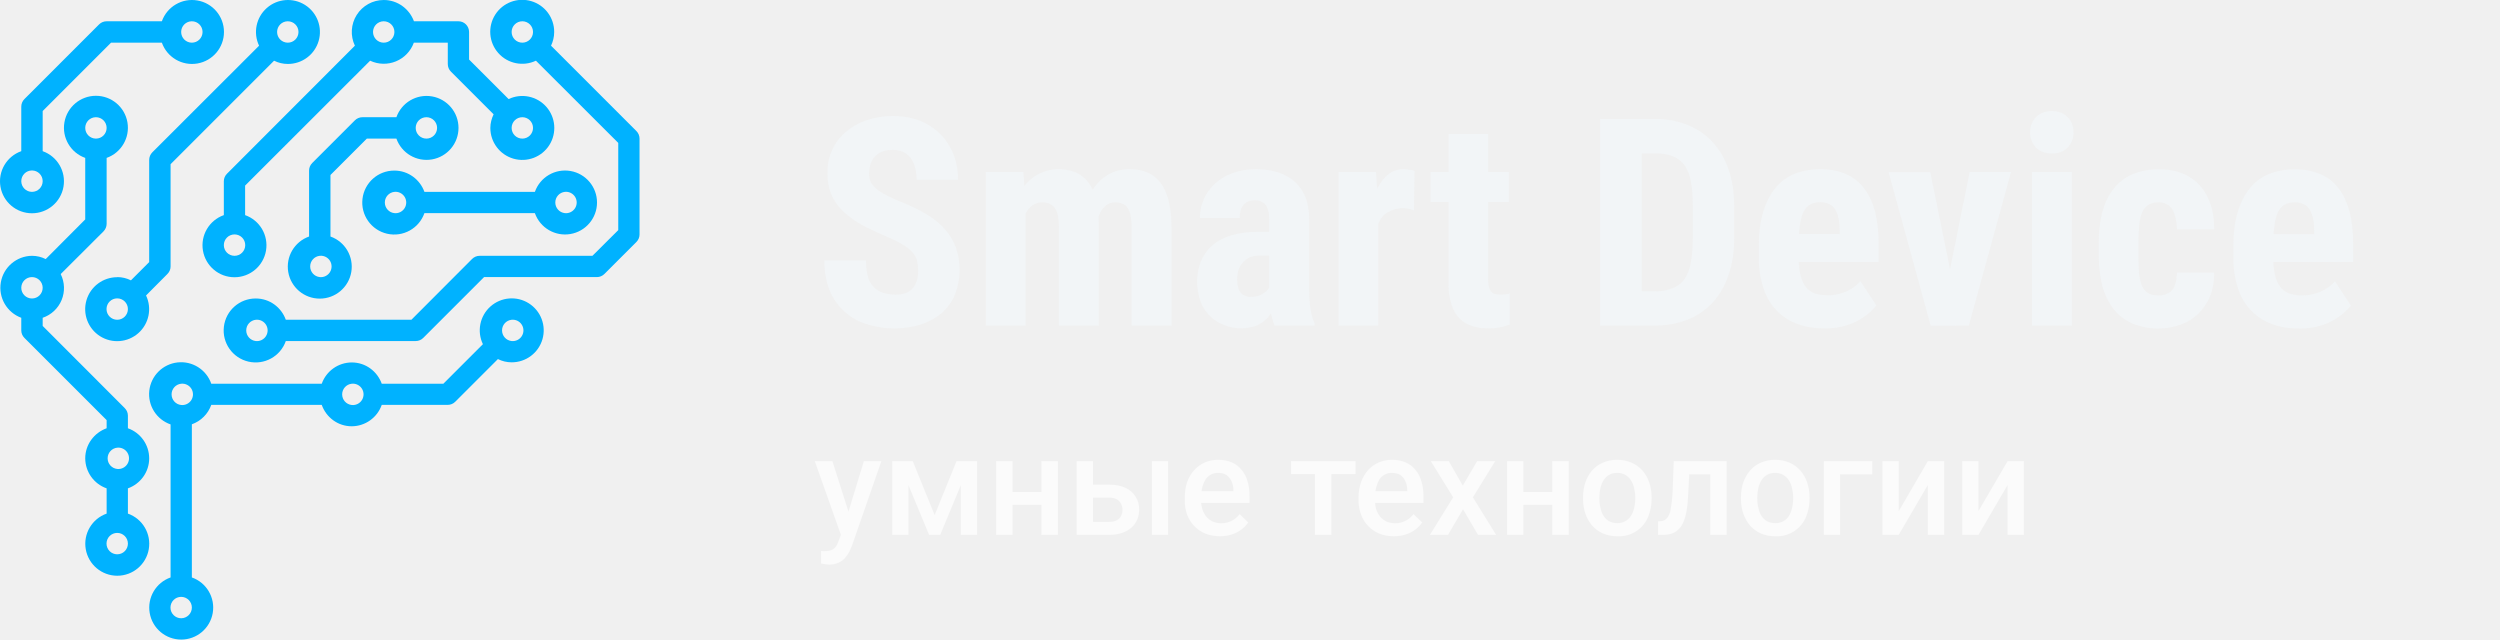
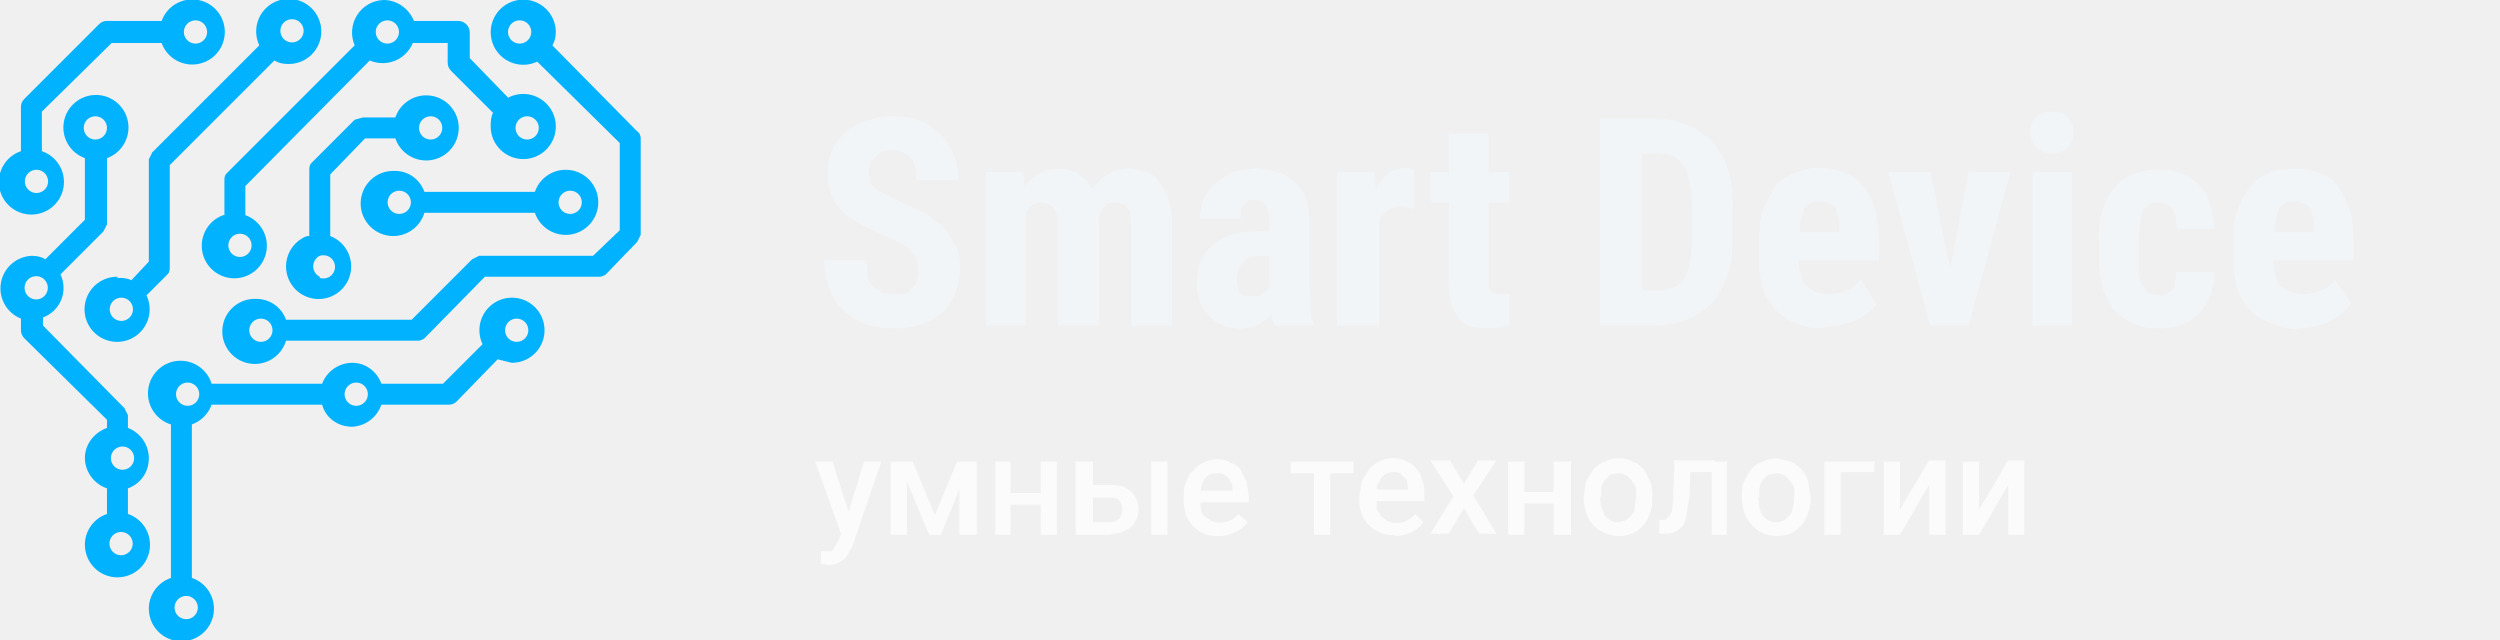
<svg xmlns="http://www.w3.org/2000/svg" width="215" height="55" fill="none" viewBox="0 0 215 55">
-   <path fill="#F2F5F7" d="M78.96 23.32c0-.31-.03-.6-.09-.86-.05-.26-.17-.5-.36-.72a3.24 3.24 0 0 0-.8-.66 9.21 9.21 0 0 0-1.34-.68 31.8 31.8 0 0 1-1.91-.88 9 9 0 0 1-1.68-1.1c-.5-.42-.89-.9-1.18-1.47a4.42 4.42 0 0 1-.43-2 4.44 4.44 0 0 1 1.57-3.6c.51-.44 1.1-.78 1.78-1.01a6.96 6.96 0 0 1 2.28-.36c1.14 0 2.12.24 2.95.71a4.95 4.95 0 0 1 1.94 1.94c.47.82.7 1.77.7 2.83h-3.56c0-.5-.08-.94-.22-1.33-.14-.39-.37-.7-.68-.91-.3-.22-.7-.33-1.2-.33-.45 0-.83.1-1.13.28-.29.18-.51.43-.66.74-.13.31-.2.66-.2 1.05 0 .3.07.56.2.8.15.22.35.43.6.62.25.18.55.35.9.52.34.17.73.34 1.14.5.8.32 1.52.67 2.14 1.05.62.38 1.13.8 1.55 1.27.41.47.73 1 .94 1.58a5.87 5.87 0 0 1-.08 4.03c-.25.6-.62 1.12-1.1 1.56-.5.43-1.09.76-1.78 1a7.8 7.8 0 0 1-4.63.01 5 5 0 0 1-3.25-2.88 6.63 6.63 0 0 1-.47-2.62h3.58c0 .53.05 1 .16 1.38.1.37.27.67.49.9.22.22.49.39.8.5.33.1.7.16 1.11.16.48 0 .85-.1 1.13-.27.28-.18.48-.42.6-.72.13-.3.19-.64.19-1.03Zm9.25-5.8V28h-3.43V14.8h3.23l.2 2.73Zm-.49 3.42-.94.03c-.01-.93.07-1.78.25-2.56.18-.79.45-1.47.8-2.04.37-.58.83-1.03 1.38-1.35a3.83 3.83 0 0 1 3.28-.2c.4.17.76.44 1.06.81.3.37.53.85.7 1.44.16.6.24 1.3.24 2.12V28h-3.42v-8.4c0-.58-.06-1.03-.17-1.34a1.18 1.18 0 0 0-.49-.66c-.21-.13-.47-.2-.78-.2-.33 0-.61.1-.86.27-.24.18-.44.43-.6.76-.14.32-.25.7-.34 1.12-.07.43-.1.9-.1 1.4Zm6.44-.34-1.24.16c-.01-.87.07-1.68.24-2.43.17-.75.43-1.41.79-1.98.36-.57.8-1 1.34-1.33a3.7 3.7 0 0 1 1.9-.47c.53 0 1.02.09 1.46.27.44.18.81.46 1.12.86.32.4.56.91.72 1.55.17.65.26 1.43.26 2.35V28h-3.43v-8.41c0-.6-.06-1.05-.17-1.37-.12-.32-.28-.53-.49-.64a1.58 1.58 0 0 0-.76-.18c-.29 0-.55.09-.77.25-.2.16-.39.39-.53.68a3.7 3.7 0 0 0-.33 1.02c-.08.38-.11.8-.11 1.25Zm14.99 4.36v-6.1c0-.4-.05-.72-.15-.96a.94.94 0 0 0-.41-.5 1.2 1.2 0 0 0-.66-.18c-.3 0-.54.06-.74.18-.19.13-.34.3-.44.53-.08.23-.13.5-.13.82h-3.43a3.99 3.99 0 0 1 1.3-2.96c.43-.39.94-.7 1.53-.91.6-.22 1.26-.33 2-.33.88 0 1.67.15 2.35.45.68.3 1.22.76 1.62 1.4.4.65.6 1.48.6 2.5v5.89c0 .74.04 1.34.11 1.8.08.47.2.87.35 1.2V28h-3.44a5.69 5.69 0 0 1-.35-1.37c-.08-.55-.11-1.1-.11-1.67Zm.41-5.03.02 2.05h-1.26c-.33 0-.61.05-.86.16a1.85 1.85 0 0 0-.96 1.11 2.88 2.88 0 0 0 .02 1.61 1.04 1.04 0 0 0 1.04.67c.38 0 .7-.07.98-.23.27-.15.48-.34.6-.56.15-.22.2-.42.14-.61l.78 1.33a5.96 5.96 0 0 1-1.02 1.84c-.25.28-.57.5-.94.69a3.93 3.93 0 0 1-3.25-.23 3.62 3.62 0 0 1-1.4-1.37 4.9 4.9 0 0 1-.18-3.9c.23-.54.55-1 .98-1.37.43-.39.98-.68 1.64-.88a7.9 7.9 0 0 1 2.32-.3h1.35Zm8.97-2.2V28h-3.41V14.8h3.22l.2 2.93Zm3.12-3.04-.05 3.41a2.35 2.35 0 0 0-2.1.09c-.27.1-.5.28-.67.52-.17.23-.3.51-.4.85-.08.35-.14.73-.15 1.16l-.65-.24c0-.86.07-1.65.2-2.37.14-.72.34-1.35.6-1.88.28-.53.6-.95.97-1.24.38-.3.82-.44 1.3-.44.16 0 .33.01.5.05.2.02.34.05.45.1Zm8.12.1v2.58h-6.74v-2.58h6.74Zm-5.2-3.26h3.41v12.44c0 .37.04.65.11.84.08.2.19.34.33.42.16.07.36.1.61.1.17 0 .33 0 .48-.02.15-.02.26-.04.33-.07v2.67a4.75 4.75 0 0 1-1.9.33c-.69 0-1.28-.13-1.79-.39-.5-.26-.88-.67-1.16-1.24a5.28 5.28 0 0 1-.41-2.27v-12.8ZM142.25 28h-3.14l.03-2.95h3.11a3.7 3.7 0 0 0 2.01-.47c.49-.3.82-.8 1.02-1.46.2-.67.3-1.55.3-2.63v-2.77c0-.82-.05-1.52-.16-2.09a3.42 3.42 0 0 0-.53-1.39 2.23 2.23 0 0 0-1.01-.8 4.22 4.22 0 0 0-1.58-.25h-3.25v-2.96h3.25a7.5 7.5 0 0 1 2.8.5c.83.33 1.55.82 2.16 1.46.6.64 1.06 1.42 1.39 2.36.32.93.49 2 .49 3.2v2.74c0 1.2-.17 2.27-.5 3.2a6.6 6.6 0 0 1-1.38 2.36 5.85 5.85 0 0 1-2.16 1.45c-.85.33-1.8.5-2.85.5Zm-1.06-17.77V28h-3.58V10.23h3.58Zm15.71 18.01c-.9 0-1.7-.13-2.4-.41a4.75 4.75 0 0 1-2.86-3.11 8.02 8.02 0 0 1-.38-2.57v-1.08c0-1.08.12-2.02.37-2.82.24-.82.59-1.5 1.03-2.05.45-.56 1-.97 1.65-1.24.66-.27 1.4-.41 2.24-.41.83 0 1.55.14 2.18.41.63.27 1.16.68 1.57 1.22.42.54.73 1.2.95 2 .2.8.31 1.73.31 2.79v1.56h-8.85v-2.4h5.5v-.3c0-.55-.06-1-.17-1.35-.12-.37-.3-.64-.54-.82a1.62 1.62 0 0 0-.98-.27c-.34 0-.63.07-.86.21-.24.14-.43.35-.57.65-.14.29-.24.67-.3 1.14-.07.47-.1 1.03-.1 1.68v1.08c0 .61.05 1.13.16 1.54.1.4.26.74.46 1 .21.25.47.44.77.55a3.98 3.98 0 0 0 2.67-.16c.5-.22.9-.51 1.25-.89l1.37 2.08a5.34 5.34 0 0 1-2.47 1.68c-.58.2-1.24.3-2 .3Zm10.36-2.88 2.13-10.57h3.56L169.32 28h-2.14l.07-2.64ZM166 14.8l2.16 10.59.03 2.62h-2.15l-3.62-13.2H166Zm12.18 0V28h-3.43V14.8h3.43Zm-3.59-3.42c0-.52.17-.96.5-1.3.34-.35.8-.53 1.37-.53.57 0 1.03.18 1.36.53.34.34.5.78.5 1.3s-.17.96-.5 1.31c-.34.34-.79.51-1.35.51-.58 0-1.04-.17-1.38-.51-.33-.35-.5-.79-.5-1.3Zm11.07 14.03c.32 0 .6-.07.82-.2.24-.13.42-.34.54-.63.12-.3.18-.67.2-1.14h3.2c0 1-.2 1.86-.63 2.58a4.34 4.34 0 0 1-1.69 1.66 5.82 5.82 0 0 1-4.7.15c-.66-.29-1.2-.7-1.63-1.25a5.73 5.73 0 0 1-.97-1.99c-.2-.79-.31-1.7-.31-2.7v-.97c0-1 .1-1.9.31-2.69.22-.79.54-1.45.97-2 .43-.54.97-.96 1.62-1.24a5.81 5.81 0 0 1 2.32-.43c.95 0 1.78.2 2.48.6.7.39 1.24.96 1.63 1.73.4.76.6 1.7.6 2.83h-3.2c-.02-.5-.08-.92-.2-1.26-.1-.34-.26-.6-.5-.78a1.3 1.3 0 0 0-.87-.28c-.38 0-.7.08-.93.25-.23.15-.4.38-.52.68-.12.3-.2.66-.23 1.1-.05.44-.07.93-.07 1.49v.96c0 .6.02 1.11.05 1.55.04.43.12.8.24 1.1.12.3.3.51.52.66.23.15.55.22.95.22Zm12.05 2.84c-.9 0-1.7-.13-2.4-.41a4.76 4.76 0 0 1-2.86-3.11 8 8 0 0 1-.38-2.57v-1.08c0-1.08.12-2.02.37-2.82.24-.82.59-1.5 1.03-2.05.45-.56 1-.97 1.65-1.24.66-.27 1.4-.41 2.24-.41.83 0 1.55.14 2.18.41.64.27 1.16.68 1.58 1.22.41.54.72 1.2.94 2 .2.8.31 1.73.31 2.79v1.56h-8.85v-2.4h5.5v-.3c0-.55-.06-1-.18-1.35-.1-.37-.29-.64-.53-.82a1.62 1.62 0 0 0-.98-.27c-.34 0-.63.07-.87.21-.23.14-.42.35-.56.65-.14.29-.24.67-.3 1.14-.07.47-.1 1.03-.1 1.68v1.08c0 .61.05 1.13.16 1.54.1.4.26.74.46 1 .22.25.47.44.77.55a3.98 3.98 0 0 0 2.67-.16c.5-.22.9-.51 1.25-.89l1.37 2.08a5.32 5.32 0 0 1-2.47 1.68c-.58.2-1.24.3-2 .3Z" />
-   <path fill="#fff" fill-opacity=".7" d="m72.57 45.3 1.72-5.64h1.51l-2.54 7.3-.23.52c-.1.18-.22.35-.37.52-.15.17-.33.3-.56.4-.22.1-.49.16-.8.16a5.79 5.79 0 0 1-.69-.1v-1.08a5.13 5.13 0 0 0 .27.02c.24 0 .43-.03.6-.09a.81.81 0 0 0 .37-.27c.1-.12.19-.29.26-.5l.46-1.23Zm-.98-5.64 1.51 4.75.25 1.48-.98.26-2.3-6.49h1.52Zm8.79 4.63 1.88-4.63h1.23L80.86 46h-.96l-2.63-6.34h1.23l1.88 4.63Zm-2.25-4.63V46h-1.4v-6.34h1.4Zm4.5 6.34v-6.34h1.4V46h-1.4Zm7.32-3.7v1.12h-3.28v-1.11h3.28Zm-2.87-2.64V46h-1.41v-6.34h1.41Zm3.9 0V46h-1.42v-6.34h1.41Zm2.55 2.02h1.86c.55 0 1.02.09 1.4.27a2 2 0 0 1 1.18 1.88c0 .31-.06.6-.17.86-.12.27-.28.5-.5.69-.23.2-.5.35-.82.46-.31.1-.68.16-1.09.16h-2.8v-6.34H94v5.22h1.38c.29 0 .51-.05.68-.15.17-.1.29-.22.36-.38a1.15 1.15 0 0 0 0-1 .9.9 0 0 0-.36-.4 1.3 1.3 0 0 0-.68-.15h-1.86v-1.12Zm6.93-2.02V46h-1.4v-6.34h1.4Zm4.47 6.46c-.47 0-.9-.08-1.27-.23a2.81 2.81 0 0 1-1.57-1.63 3.42 3.42 0 0 1-.2-1.21v-.24c0-.5.06-.94.2-1.35.15-.4.35-.74.61-1.03.26-.29.56-.5.91-.66.36-.15.74-.23 1.15-.23.45 0 .85.08 1.19.23.34.15.62.37.84.65.23.27.4.6.5.97.12.38.17.8.17 1.26v.6h-4.9v-1.01h3.51v-.11c0-.26-.06-.5-.15-.72-.1-.22-.23-.4-.42-.54-.19-.13-.44-.2-.75-.2a1.24 1.24 0 0 0-1.08.58c-.12.19-.21.41-.28.68-.06.26-.1.55-.1.88v.24c0 .27.05.53.12.77.08.23.2.44.34.62.15.17.33.31.54.41a1.96 1.96 0 0 0 2.32-.64l.74.72a2.66 2.66 0 0 1-1.34 1.01 3.2 3.2 0 0 1-1.08.18Zm9.57-6.46V46h-1.42v-6.34h1.42Zm2.08 0v1.11h-5.55v-1.11h5.55Zm3.3 6.46c-.47 0-.9-.08-1.27-.23a2.81 2.81 0 0 1-1.56-1.63 3.42 3.42 0 0 1-.22-1.21v-.24c0-.5.08-.94.22-1.35.14-.4.35-.74.6-1.03.26-.29.57-.5.92-.66.35-.15.73-.23 1.14-.23.45 0 .85.08 1.19.23.34.15.62.37.84.65.23.27.4.6.5.97.12.38.18.8.18 1.26v.6h-4.9v-1.01h3.5v-.11c0-.26-.05-.5-.15-.72-.09-.22-.23-.4-.42-.54-.18-.13-.43-.2-.75-.2a1.24 1.24 0 0 0-1.08.58c-.11.19-.2.41-.27.68-.07.26-.1.55-.1.88v.24c0 .27.04.53.11.77.08.23.2.44.34.62.15.17.33.31.54.41a1.96 1.96 0 0 0 2.32-.64l.75.72a2.66 2.66 0 0 1-1.34 1.01 3.2 3.2 0 0 1-1.09.18Zm4.72-6.46 1.2 2.1 1.23-2.1h1.56l-1.92 3.11 2 3.23h-1.56l-1.29-2.2-1.29 2.2h-1.56l2-3.23-1.92-3.11h1.55Zm9.28 2.65v1.11h-3.28v-1.11h3.28Zm-2.87-2.65V46h-1.4v-6.34h1.4Zm3.9 0V46h-1.42v-6.34h1.41Zm1.23 3.24v-.13c0-.46.07-.89.2-1.28s.32-.73.57-1.02c.26-.3.57-.52.93-.68.37-.16.78-.25 1.24-.25.47 0 .88.09 1.24.25.37.16.68.39.94.68.25.29.44.63.58 1.02.13.4.2.82.2 1.28v.13c0 .46-.07.88-.2 1.27a2.7 2.7 0 0 1-2.74 1.95 3.1 3.1 0 0 1-1.25-.24c-.37-.17-.68-.4-.93-.68-.25-.3-.45-.64-.58-1.03-.13-.39-.2-.81-.2-1.27Zm1.41-.13v.13c0 .29.03.56.1.8.05.26.14.49.27.68.12.19.28.34.48.45.2.1.42.16.7.16a1.35 1.35 0 0 0 1.15-.61c.13-.2.22-.42.28-.67.06-.25.1-.52.1-.81v-.13c0-.29-.04-.55-.1-.8a2.03 2.03 0 0 0-.28-.68 1.35 1.35 0 0 0-1.17-.62c-.26 0-.5.05-.69.17-.2.1-.35.26-.47.45-.13.2-.22.42-.28.68-.06.25-.09.51-.09.8Zm9.83-3.11v1.13h-3.09v-1.13h3.1Zm1.11 0V46h-1.41v-6.34h1.41Zm-4.55 0h1.4l-.17 3.13c-.02.47-.07.88-.14 1.24a4.1 4.1 0 0 1-.27.9c-.11.25-.25.46-.42.61-.16.16-.35.27-.57.35a2.3 2.3 0 0 1-.74.11h-.44v-1.16l.22-.02a.87.87 0 0 0 .37-.1c.1-.08.2-.17.27-.29.08-.12.14-.28.2-.47a12.96 12.96 0 0 0 .19-1.6l.1-2.7Zm5.78 3.24v-.13c0-.46.07-.89.2-1.28.14-.39.33-.73.58-1.02.25-.3.56-.52.92-.68.37-.16.78-.25 1.24-.25.47 0 .88.09 1.25.25.36.16.67.39.93.68.25.29.44.63.58 1.02.13.4.2.82.2 1.28v.13c0 .46-.07.88-.2 1.27a2.7 2.7 0 0 1-2.74 1.95 3.1 3.1 0 0 1-1.25-.24c-.37-.17-.67-.4-.93-.68-.25-.3-.44-.64-.58-1.03-.13-.39-.2-.81-.2-1.27Zm1.41-.13v.13c0 .29.03.56.1.8.05.26.14.49.27.68.12.19.28.34.48.45.2.1.43.16.7.16a1.34 1.34 0 0 0 1.16-.61c.12-.2.21-.42.27-.67.06-.25.1-.52.1-.81v-.13c0-.29-.04-.55-.1-.8a2.03 2.03 0 0 0-.28-.68 1.35 1.35 0 0 0-1.17-.62c-.26 0-.5.05-.69.17-.19.1-.35.26-.47.45-.13.2-.22.42-.28.68-.06.25-.09.51-.09.8Zm9.89-3.11v1.13h-2.77V46h-1.4v-6.34h4.17Zm2.28 4.28 2.49-4.28h1.41V46h-1.41v-4.28l-2.5 4.28h-1.4v-6.34h1.4v4.28Zm6.85 0 2.5-4.28h1.4V46h-1.4v-4.28l-2.5 4.28h-1.4v-6.34h1.4v4.28Z" />
-   <path fill="#00B2FF" d="M33.92 14.67c1.19 0 2.2.77 2.58 1.83H46a2.75 2.75 0 1 1 0 1.83h-9.5a2.75 2.75 0 1 1-2.58-3.66Zm14.66 3.66a.92.92 0 1 0 0-1.83.92.92 0 0 0 0 1.83Zm-14.66 0a.92.92 0 1 0 0-1.83.92.92 0 0 0 0 1.83Z" />
-   <path fill="#00B2FF" d="M26.58 20.34v-5.67c0-.25.1-.48.27-.65l3.67-3.67c.17-.17.4-.27.65-.27h2.92a2.75 2.75 0 1 1 0 1.84h-2.54l-3.13 3.13v5.29a2.75 2.75 0 1 1-1.84 0Zm10.09-8.42a.92.92 0 1 0 0-1.84.92.92 0 0 0 0 1.84ZM27.5 23.83a.92.92 0 1 0 0-1.83.92.92 0 0 0 0 1.83ZM10.08 23.83c.43 0 .82.1 1.18.28l1.57-1.57v-8.79c0-.24.1-.48.27-.65l9.18-9.17a2.75 2.75 0 1 1 2.47 1.57c-.42 0-.82-.1-1.18-.28l-8.9 8.9v8.8c0 .24-.1.47-.27.64l-1.84 1.85a2.75 2.75 0 1 1-2.47-1.57ZM24.75 3.67a.92.92 0 1 0 0-1.84.92.92 0 0 0 0 1.84ZM10.08 27.5a.92.92 0 1 0 0-1.84.92.92 0 0 0 0 1.84ZM1.83 13V9.17c0-.25.1-.48.27-.65L8.52 2.1c.17-.17.4-.27.65-.27h4.75a2.75 2.75 0 1 1 0 1.84H9.55L3.67 9.55V13a2.75 2.75 0 1 1-1.84 0ZM16.5 3.67a.92.92 0 1 0 0-1.84.92.92 0 0 0 0 1.84ZM2.75 16.5a.92.92 0 1 0 0-1.84.92.92 0 0 0 0 1.84ZM14.67 49.67V36.5a2.75 2.75 0 1 1 3.5-3.5h9.5a2.75 2.75 0 0 1 2.58-1.83c1.2 0 2.2.77 2.58 1.83h5.3l3.4-3.4A2.75 2.75 0 1 1 44 31.16c-.42 0-.82-.1-1.18-.28l-3.67 3.67a.91.91 0 0 1-.65.27h-5.67a2.75 2.75 0 0 1-2.58 1.84c-1.2 0-2.2-.77-2.58-1.84h-9.5a2.75 2.75 0 0 1-1.67 1.67v13.17a2.75 2.75 0 1 1-1.83 0ZM44 29.33a.92.92 0 1 0 0-1.83.92.92 0 0 0 0 1.83Zm-13.75 5.5a.92.92 0 1 0 0-1.83.92.92 0 0 0 0 1.83ZM15.58 53.17a.92.92 0 1 0 0-1.84.92.92 0 0 0 0 1.84Zm0-18.34a.92.92 0 1 0 0-1.83.92.92 0 0 0 0 1.83Z" />
-   <path fill="#00B2FF" d="M19.25 18.5v-2.92c0-.24.1-.47.27-.64l11-11.01A2.75 2.75 0 0 1 33 0c1.2 0 2.21.77 2.6 1.83h3.83c.5 0 .91.41.91.92v2.37l3.4 3.4A2.75 2.75 0 1 1 42.17 11c0-.41.11-.81.28-1.17l-3.67-3.67a.91.91 0 0 1-.27-.65V3.67h-2.92a2.75 2.75 0 0 1-3.76 1.55L21.08 15.96v2.54a2.75 2.75 0 1 1-1.83 0Zm25.67-6.58a.92.92 0 1 0 0-1.84.92.92 0 0 0 0 1.84ZM33 3.67a.92.92 0 1 0 0-1.84.92.92 0 0 0 0 1.84ZM20.17 22a.92.92 0 1 0 0-1.84.92.92 0 0 0 0 1.84Z" />
-   <path fill="#00B2FF" d="M22 25.67c1.2 0 2.2.77 2.58 1.83h10.8l5.22-5.23c.17-.17.4-.27.65-.27h9.7l2.22-2.21v-7.5l-7.08-7.07a2.75 2.75 0 1 1 1.57-2.47c0 .42-.1.82-.27 1.18l7.34 7.34c.17.17.27.4.27.65v8.25c0 .24-.1.47-.27.64l-2.75 2.75a.91.91 0 0 1-.65.27h-9.7l-5.23 5.23a.91.91 0 0 1-.65.27H24.58A2.75 2.75 0 1 1 22 25.67ZM44.92 1.83a.92.92 0 1 0 0 1.84.92.92 0 0 0 0-1.84ZM22 29.33a.92.92 0 1 0 0-1.83.92.92 0 0 0 0 1.83ZM2.75 22c.42 0 .82.1 1.18.28l3.4-3.41v-5.29a2.75 2.75 0 1 1 1.84 0v5.67c0 .24-.1.48-.27.65l-3.68 3.67a2.7 2.7 0 0 1-1.55 3.76v.7l7.06 7.07c.17.17.27.4.27.65v1.08a2.75 2.75 0 0 1 1.83 2.59c0 1.19-.77 2.2-1.83 2.58v2.17a2.75 2.75 0 1 1-1.83 0V42a2.75 2.75 0 0 1-1.84-2.58c0-1.2.77-2.2 1.84-2.59v-.7L2.1 29.06a.91.91 0 0 1-.27-.64v-1.09A2.75 2.75 0 0 1 2.75 22Zm5.5-10.08a.92.92 0 1 0 0-1.84.92.92 0 0 0 0 1.84Zm1.83 35.75a.92.92 0 1 0 0-1.84.92.92 0 0 0 0 1.84Zm0-7.34a.92.92 0 1 0 0-1.83.92.92 0 0 0 0 1.83ZM2.75 25.67a.92.92 0 1 0 0-1.84.92.92 0 0 0 0 1.84Z" />
+   <path fill="#F2F5F7" d="m79 23.3-.1-.8c0-.3-.2-.5-.4-.8a3.2 3.2 0 0 0-.8-.6 9.2 9.2 0 0 0-1.3-.7 31.8 31.8 0 0 1-2-.9 9 9 0 0 1-1.6-1c-.5-.5-1-1-1.2-1.5a4.4 4.4 0 0 1-.4-2 4.4 4.4 0 0 1 1.5-3.6c.5-.5 1.1-.8 1.8-1a7 7 0 0 1 2.3-.4c1.1 0 2.1.2 3 .7a5 5 0 0 1 1.9 2c.5.8.7 1.7.7 2.8h-3.6c0-.5 0-1-.2-1.4-.1-.4-.4-.7-.7-.9a2 2 0 0 0-1.2-.3c-.4 0-.8 0-1.1.3l-.7.7-.2 1 .2.9.6.6 1 .5 1 .5 2.2 1 1.6 1.3 1 1.6a5.9 5.9 0 0 1-.2 4 4.4 4.4 0 0 1-2.9 2.6 7.8 7.8 0 0 1-4.6 0 5 5 0 0 1-3.2-2.9 6.6 6.6 0 0 1-.5-2.6h3.6l.1 1.4c.1.4.3.7.5.9l.8.5 1.1.1c.5 0 .9 0 1.2-.2l.6-.7.2-1Zm9.2-5.8V28h-3.4V14.8H88l.2 2.7Zm-.5 3.4h-1c0-.9.1-1.7.3-2.5.2-.8.5-1.5.8-2 .4-.6.9-1 1.4-1.4a3.8 3.8 0 0 1 3.3-.2l1 .8c.3.4.6.9.7 1.5.2.6.3 1.3.3 2V28H91v-8.4c0-.6 0-1-.2-1.3a1.2 1.2 0 0 0-.5-.7l-.8-.2c-.3 0-.6.1-.8.3a2 2 0 0 0-.6.7 6 6 0 0 0-.5 2.6Zm6.5-.3-1.3.2c0-1 0-1.7.3-2.5.1-.7.4-1.4.7-2 .4-.5.8-1 1.4-1.3a3.7 3.7 0 0 1 1.9-.5l1.5.3c.4.2.8.5 1 .9.4.4.6.9.8 1.5.2.7.3 1.5.3 2.4V28h-3.5v-8.4l-.1-1.4-.5-.6a1.6 1.6 0 0 0-.8-.2c-.3 0-.6 0-.8.3a2 2 0 0 0-.5.6 3.7 3.7 0 0 0-.3 1l-.1 1.3Zm15 4.4v-6.1l-.2-1a1 1 0 0 0-.4-.5 1.2 1.2 0 0 0-.7-.2c-.3 0-.5 0-.7.2l-.5.5v.9h-3.5a4 4 0 0 1 1.3-3c.4-.4 1-.7 1.5-1 .6-.1 1.3-.3 2-.3.9 0 1.7.2 2.4.5.6.3 1.2.8 1.6 1.4.4.7.6 1.5.6 2.5v5.9l.1 1.8c0 .5.2.9.3 1.2v.2h-3.4a5.7 5.7 0 0 1-.3-1.4L109 25Zm.4-5v2h-1.3l-.8.1a1.9 1.9 0 0 0-1 1.1 2.9 2.9 0 0 0 0 1.7 1 1 0 0 0 1 .6c.4 0 .8 0 1-.2.3-.2.5-.3.6-.6.2-.2.2-.4.2-.6l.8 1.4a6 6 0 0 1-1 1.8l-1 .7a4 4 0 0 1-3.3-.2 3.6 3.6 0 0 1-1.4-1.4 4.9 4.9 0 0 1-.1-4c.2-.4.5-1 1-1.3.4-.4 1-.7 1.6-.9a7.9 7.9 0 0 1 2.3-.3h1.4Zm9-2.3V28H115V14.8h3.2l.2 3Zm3-3V18a2.4 2.4 0 0 0-2.1 0l-.7.6-.4.9-.1 1.1-.7-.2.2-2.4.6-1.9c.3-.5.6-1 1-1.2a2 2 0 0 1 1.3-.4h.5l.4.1Zm8.2 0v2.7H123v-2.6h6.8Zm-5.2-3.2h3.4v13.3l.4.4.6.1h.8v2.6a4.8 4.8 0 0 1-1.9.3c-.7 0-1.2 0-1.8-.3-.5-.3-.8-.7-1.1-1.3a5.3 5.3 0 0 1-.4-2.3V11.5ZM142.3 28H139v-3h3.2a3.7 3.7 0 0 0 2-.4c.5-.3.8-.8 1-1.5.2-.7.3-1.5.3-2.6v-2.8c0-.8 0-1.5-.2-2a3.4 3.4 0 0 0-.5-1.5 2.2 2.2 0 0 0-1-.8 4.2 4.2 0 0 0-1.6-.2h-3.2v-3h3.2a7.5 7.5 0 0 1 2.8.5 6 6 0 0 1 3.6 3.9c.3.9.4 2 .4 3.2v2.7c0 1.2-.1 2.3-.5 3.2a6.6 6.6 0 0 1-1.3 2.4 5.8 5.8 0 0 1-2.2 1.4c-.8.3-1.8.5-2.8.5Zm-1.1-17.8V28h-3.6V10.2h3.6Zm15.7 18c-.9 0-1.7 0-2.4-.4a4.8 4.8 0 0 1-2.9-3 8 8 0 0 1-.3-2.6V21c0-1.1 0-2 .3-2.9l1-2c.5-.6 1-1 1.7-1.2a5.5 5.5 0 0 1 4.4 0c.7.2 1.2.6 1.6 1.2.4.5.7 1.2 1 2 .1.8.3 1.7.3 2.8v1.5h-8.9v-2.4h5.5v-.3c0-.5 0-1-.2-1.3 0-.4-.3-.7-.5-.8a1.6 1.6 0 0 0-1-.3c-.3 0-.6 0-.8.2-.3.1-.5.3-.6.6l-.3 1.2-.1 1.7v1c0 .7 0 1.2.2 1.6 0 .4.2.7.4 1l.8.5a4 4 0 0 0 2.7-.1c.5-.2.9-.5 1.2-1l1.4 2.2a5.3 5.3 0 0 1-2.5 1.6c-.6.2-1.2.3-2 .3Zm10.4-2.8 2-10.6h3.6L169.3 28h-2.1v-2.6ZM166 14.8l2.2 10.6V28H166l-3.6-13.2h3.6Zm12.2 0V28h-3.4V14.8h3.4Zm-3.6-3.4c0-.5.2-1 .5-1.3.3-.4.8-.5 1.4-.5.5 0 1 .1 1.3.5.4.3.5.8.5 1.3s-.1 1-.5 1.3c-.3.3-.8.5-1.3.5-.6 0-1-.2-1.4-.5-.3-.4-.5-.8-.5-1.3Zm11 14c.4 0 .7 0 .9-.2.2-.1.4-.3.5-.6l.2-1.2h3.2a5 5 0 0 1-.6 2.6 4.3 4.3 0 0 1-1.7 1.7 5.8 5.8 0 0 1-4.7.1c-.7-.3-1.2-.7-1.6-1.2a5.7 5.7 0 0 1-1-2 11 11 0 0 1-.3-2.7v-1c0-1 0-1.9.3-2.7.2-.8.5-1.4 1-2 .4-.5 1-1 1.6-1.2a5.8 5.8 0 0 1 2.3-.4c1 0 1.8.2 2.5.6a4 4 0 0 1 1.6 1.7c.4.8.6 1.7.6 2.8h-3.2c0-.5 0-.9-.2-1.2 0-.4-.2-.6-.5-.8a1.3 1.3 0 0 0-.9-.3c-.3 0-.7 0-.9.3-.2.1-.4.3-.5.6l-.2 1.1-.1 1.5v2.5c0 .5.2.8.3 1.1l.5.7 1 .2Zm12.1 2.9c-.9 0-1.7-.2-2.4-.5a4.8 4.8 0 0 1-2.9-3 8 8 0 0 1-.3-2.6V21c0-1.1 0-2 .3-2.8.3-.9.6-1.5 1-2 .5-.7 1-1 1.7-1.3.7-.3 1.4-.4 2.3-.4.8 0 1.5.1 2.1.4.7.2 1.2.6 1.6 1.2.4.5.7 1.2 1 2 .2.8.3 1.7.3 2.8v1.5h-8.9v-2.4h5.5v-.3c0-.5 0-1-.2-1.3 0-.4-.2-.7-.5-.8a1.6 1.6 0 0 0-1-.3c-.3 0-.6 0-.8.2-.3.1-.5.4-.6.7l-.3 1.1-.1 1.7v1c0 .7 0 1.2.2 1.6 0 .4.2.7.4 1l.8.5a4 4 0 0 0 2.7-.1c.5-.2.9-.5 1.2-.9l1.4 2a5.3 5.3 0 0 1-2.5 1.8c-.6.2-1.2.3-2 .3Z" />
+   <path fill="#fff" fill-opacity=".7" d="m72.6 45.3 1.7-5.6h1.5L73.3 47l-.3.5a3 3 0 0 1-.3.5l-.6.4a2 2 0 0 1-.8.2 5.8 5.8 0 0 1-.7-.1v-1.1a5.1 5.1 0 0 0 .3 0h.6a.8.8 0 0 0 .3-.4l.3-.5.5-1.2Zm-1-5.6 1.5 4.7.3 1.5-1 .2-2.3-6.4h1.5Zm8.8 4.6 1.9-4.6h1.2L80.9 46h-1l-2.6-6.3h1.2l1.9 4.6ZM78 39.7V46h-1.4v-6.3h1.4Zm4.5 6.3v-6.3H84V46h-1.4Zm7.4-3.7v1.1h-3.3v-1h3.2Zm-3-2.6V46h-1.3v-6.3H87Zm4 0V46h-1.4v-6.3H91Zm2.5 2h1.9c.5 0 1 0 1.4.2a2 2 0 0 1 1.2 2c0 .2 0 .5-.2.8a2 2 0 0 1-.5.7l-.8.4-1.1.2h-2.8v-6.3H94v5.2h1.4c.3 0 .5 0 .7-.2.1 0 .3-.2.3-.4a1.1 1.1 0 0 0 0-1 .9.9 0 0 0-.3-.4 1.3 1.3 0 0 0-.7-.1h-1.9v-1.1Zm7-2V46H99v-6.3h1.4Zm4.4 6.4c-.4 0-.9 0-1.2-.2a2.8 2.8 0 0 1-1.6-1.6 3.4 3.4 0 0 1-.2-1.2v-.3c0-.5 0-1 .2-1.3.1-.4.3-.8.6-1a2.7 2.7 0 0 1 2-1c.5 0 1 .1 1.2.3.4.1.7.3.9.6l.5 1 .2 1.2v.6h-5v-1h3.6c0-.3 0-.6-.2-.8 0-.2-.2-.4-.4-.5-.2-.2-.4-.2-.8-.2a1.2 1.2 0 0 0-1 .5c-.2.2-.2.5-.3.7l-.1 1v.1l.1.8c0 .3.2.5.3.6l.6.4a2 2 0 0 0 2.3-.6l.8.7a2.7 2.7 0 0 1-1.4 1 3.2 3.2 0 0 1-1 .2Zm9.6-6.4V46h-1.4v-6.3h1.4Zm2 0v1H111v-1h5.6ZM120 46c-.5 0-1 0-1.3-.2a2.8 2.8 0 0 1-1.6-1.6 3.4 3.4 0 0 1-.2-1.2v-.3l.2-1.3.6-1a2.7 2.7 0 0 1 2.1-1c.5 0 .9.1 1.2.3.3.1.6.3.8.6.3.3.4.6.5 1 .2.4.2.8.2 1.2v.6h-4.9v-1h3.5l-.1-.8-.5-.5c-.1-.2-.4-.2-.7-.2a1.2 1.2 0 0 0-1 .5l-.4.7V43.8l.4.6.5.4a2 2 0 0 0 2.4-.6l.7.7a2.7 2.7 0 0 1-1.3 1 3.2 3.2 0 0 1-1.1.2Zm4.7-6.4 1.2 2 1.2-2h1.6l-2 3 2 3.3h-1.5l-1.3-2.2-1.3 2.2H123l2-3.2-2-3.1h1.6Zm9.3 2.6v1.1h-3.3v-1h3.3Zm-2.9-2.6V46h-1.4v-6.3h1.4Zm4 0V46h-1.5v-6.3h1.4Zm1.1 3.2v-.1l.2-1.3.6-1c.3-.3.6-.6 1-.7a3 3 0 0 1 1.2-.3c.4 0 .9.1 1.2.3.4.1.7.4 1 .7l.5 1c.2.4.2.8.2 1.3v.1c0 .5 0 .9-.2 1.3a2.7 2.7 0 0 1-2.7 2 3.1 3.1 0 0 1-1.3-.3 2.8 2.8 0 0 1-1.5-1.7 4 4 0 0 1-.2-1.3Zm1.4-.1v.1l.1.8.3.7a1.3 1.3 0 0 0 1.2.6 1.4 1.4 0 0 0 1.1-.6c.2-.2.3-.4.3-.7l.1-.8V42a2 2 0 0 0-.4-.7 1.4 1.4 0 0 0-1.1-.6l-.7.1-.5.5a2 2 0 0 0-.3.7v.8Zm9.9-3.1v1h-3.1v-1h3Zm1 0V46h-1.3v-6.3h1.4Zm-4.5 0h1.4l-.1 3-.2 1.3a4.1 4.1 0 0 1-.2 1 1.7 1.7 0 0 1-1 .9 2.3 2.3 0 0 1-.8.1h-.4v-1.2h.2a.9.9 0 0 0 .4 0c0-.2.2-.2.3-.4l.2-.4a13 13 0 0 0 .1-1.6l.1-2.7Zm5.8 3.2v-.1c0-.5 0-1 .2-1.3.2-.4.3-.7.6-1 .2-.3.6-.6 1-.7a3 3 0 0 1 1.2-.3l1.2.3a2.7 2.7 0 0 1 1.5 1.7l.2 1.3v.1c0 .5 0 .9-.2 1.3a2.7 2.7 0 0 1-2.7 2 3.1 3.1 0 0 1-1.3-.3 3 3 0 0 1-.9-.7c-.3-.3-.4-.6-.6-1a4 4 0 0 1-.2-1.3Zm1.4-.1v.1l.1.8c0 .3.2.5.3.7a1.3 1.3 0 0 0 1.2.6 1.3 1.3 0 0 0 1.1-.6c.2-.2.2-.4.3-.7l.1-.8V42a2 2 0 0 0-.4-.7 1.4 1.4 0 0 0-1.1-.6l-.7.1-.5.5a2 2 0 0 0-.3.7v.8Zm10-3.1v1h-2.9V46h-1.4v-6.3h4.2Zm2.2 4.2 2.5-4.2h1.4V46h-1.4v-4.3l-2.5 4.3h-1.4v-6.3h1.4v4.2Zm6.8 0 2.5-4.2h1.4V46h-1.4v-4.3l-2.5 4.3h-1.4v-6.3h1.4v4.2Z" />
+   <path fill="#00B2FF" d="M34 14.7c1.1 0 2.1.7 2.5 1.8H46a2.8 2.8 0 1 1 0 1.8h-9.5a2.8 2.8 0 1 1-2.6-3.6Zm14.6 3.6a1 1 0 1 0 0-1.8 1 1 0 0 0 0 1.8Zm-14.7 0a1 1 0 1 0 0-1.8 1 1 0 0 0 0 1.8Z" />
+   <path fill="#00B2FF" d="M26.6 20.3v-5.6c0-.3 0-.5.2-.7l3.7-3.7.7-.2H34a2.8 2.8 0 1 1 0 1.8h-2.6l-3 3.1v5.3a2.8 2.8 0 1 1-2 0Zm10-8.4a1 1 0 1 0 0-1.8 1 1 0 0 0 0 1.8Zm-9.1 12a1 1 0 1 0 0-1.9 1 1 0 0 0 0 1.8Zm-17.4 0c.4 0 .8 0 1.2.2l1.5-1.6v-8.8l.3-.6 9.2-9.2a2.8 2.8 0 1 1 2.4 1.6c-.4 0-.8-.1-1.1-.3l-9 9v8.7c0 .3 0 .5-.2.7l-1.8 1.8a2.8 2.8 0 1 1-2.5-1.6ZM24.8 3.6a1 1 0 1 0 0-1.9 1 1 0 0 0 0 1.9ZM10 27.5a1 1 0 1 0 0-1.8 1 1 0 0 0 0 1.8ZM1.8 13V9.2c0-.3.1-.5.3-.7l6.4-6.4c.2-.2.4-.3.7-.3h4.7a2.8 2.8 0 1 1 0 1.9H9.6l-6 5.9V13a2.8 2.8 0 1 1-1.8 0Zm14.7-9.3a1 1 0 1 0 0-1.9 1 1 0 0 0 0 1.9ZM2.7 16.5a1 1 0 1 0 0-1.8 1 1 0 0 0 0 1.8Zm12 33.2V36.5a2.8 2.8 0 1 1 3.5-3.5h9.5a2.8 2.8 0 0 1 2.6-1.8c1.1 0 2.1.7 2.5 1.8h5.3l3.4-3.4a2.8 2.8 0 1 1 2.5 1.6l-1.2-.3-3.6 3.7a1 1 0 0 1-.7.2h-5.7a2.8 2.8 0 0 1-2.5 1.9c-1.3 0-2.3-.8-2.6-1.9h-9.5a2.8 2.8 0 0 1-1.7 1.7v13.2a2.8 2.8 0 1 1-1.8 0ZM44 29.3a1 1 0 1 0 0-1.8 1 1 0 0 0 0 1.8Zm-13.8 5.5a1 1 0 1 0 0-1.8 1 1 0 0 0 0 1.8ZM15.7 53.2a1 1 0 1 0 0-1.9 1 1 0 0 0 0 1.9Zm0-18.4a1 1 0 1 0 0-1.8 1 1 0 0 0 0 1.8Z" />
+   <path fill="#00B2FF" d="M19.3 18.5v-3c0-.2 0-.4.2-.6l11-11A2.8 2.8 0 0 1 33 0c1.2 0 2.2.8 2.6 1.8h3.8c.5 0 1 .4 1 1V5l3.3 3.4a2.8 2.8 0 1 1-1.5 2.5c0-.4 0-.8.2-1.2l-3.6-3.6a1 1 0 0 1-.3-.7V3.7h-3a2.8 2.8 0 0 1-3.7 1.5L21.1 16v2.5a2.8 2.8 0 1 1-1.9 0Zm25.6-6.6a1 1 0 1 0 0-1.8 1 1 0 0 0 0 1.8ZM33 3.7a1 1 0 1 0 0-1.9 1 1 0 0 0 0 1.9ZM20.2 22a1 1 0 1 0 0-1.8 1 1 0 0 0 0 1.8Z" />
+   <path fill="#00B2FF" d="M22 25.7c1.2 0 2.2.7 2.6 1.8h10.8l5.2-5.2.6-.3H51l2.3-2.2v-7.5l-7.1-7a2.8 2.8 0 1 1 1.6-2.6c0 .5-.1.9-.3 1.2l7.3 7.4c.2.1.3.4.3.6v8.3l-.3.6-2.7 2.8a1 1 0 0 1-.7.2h-9.7l-5.2 5.3a1 1 0 0 1-.7.2H24.6a2.8 2.8 0 1 1-2.6-3.6ZM45 1.8a1 1 0 1 0 0 1.9 1 1 0 0 0 0-1.9ZM22 29.3a1 1 0 1 0 0-1.8 1 1 0 0 0 0 1.8ZM2.7 22c.5 0 .9.1 1.2.3l3.4-3.4v-5.3a2.8 2.8 0 1 1 1.9 0v5.7l-.3.6-3.7 3.7a2.7 2.7 0 0 1-1.5 3.7v.7l7 7.1.3.6v1.1a2.8 2.8 0 0 1 1.8 2.6c0 1.2-.7 2.2-1.8 2.6v2.2a2.8 2.8 0 1 1-1.8 0V42a2.8 2.8 0 0 1-1.9-2.6c0-1.2.8-2.2 1.9-2.6v-.7l-7.1-7a1 1 0 0 1-.3-.7v-1a2.8 2.8 0 0 1 1-5.4Zm5.5-10a1 1 0 1 0 0-2 1 1 0 0 0 0 2Zm1.9 35.7a1 1 0 1 0 0-1.9 1 1 0 0 0 0 1.9Zm0-7.4a1 1 0 1 0 0-1.8 1 1 0 0 0 0 1.8ZM2.8 25.7a1 1 0 1 0 0-1.9 1 1 0 0 0 0 1.9Z" />
</svg>
